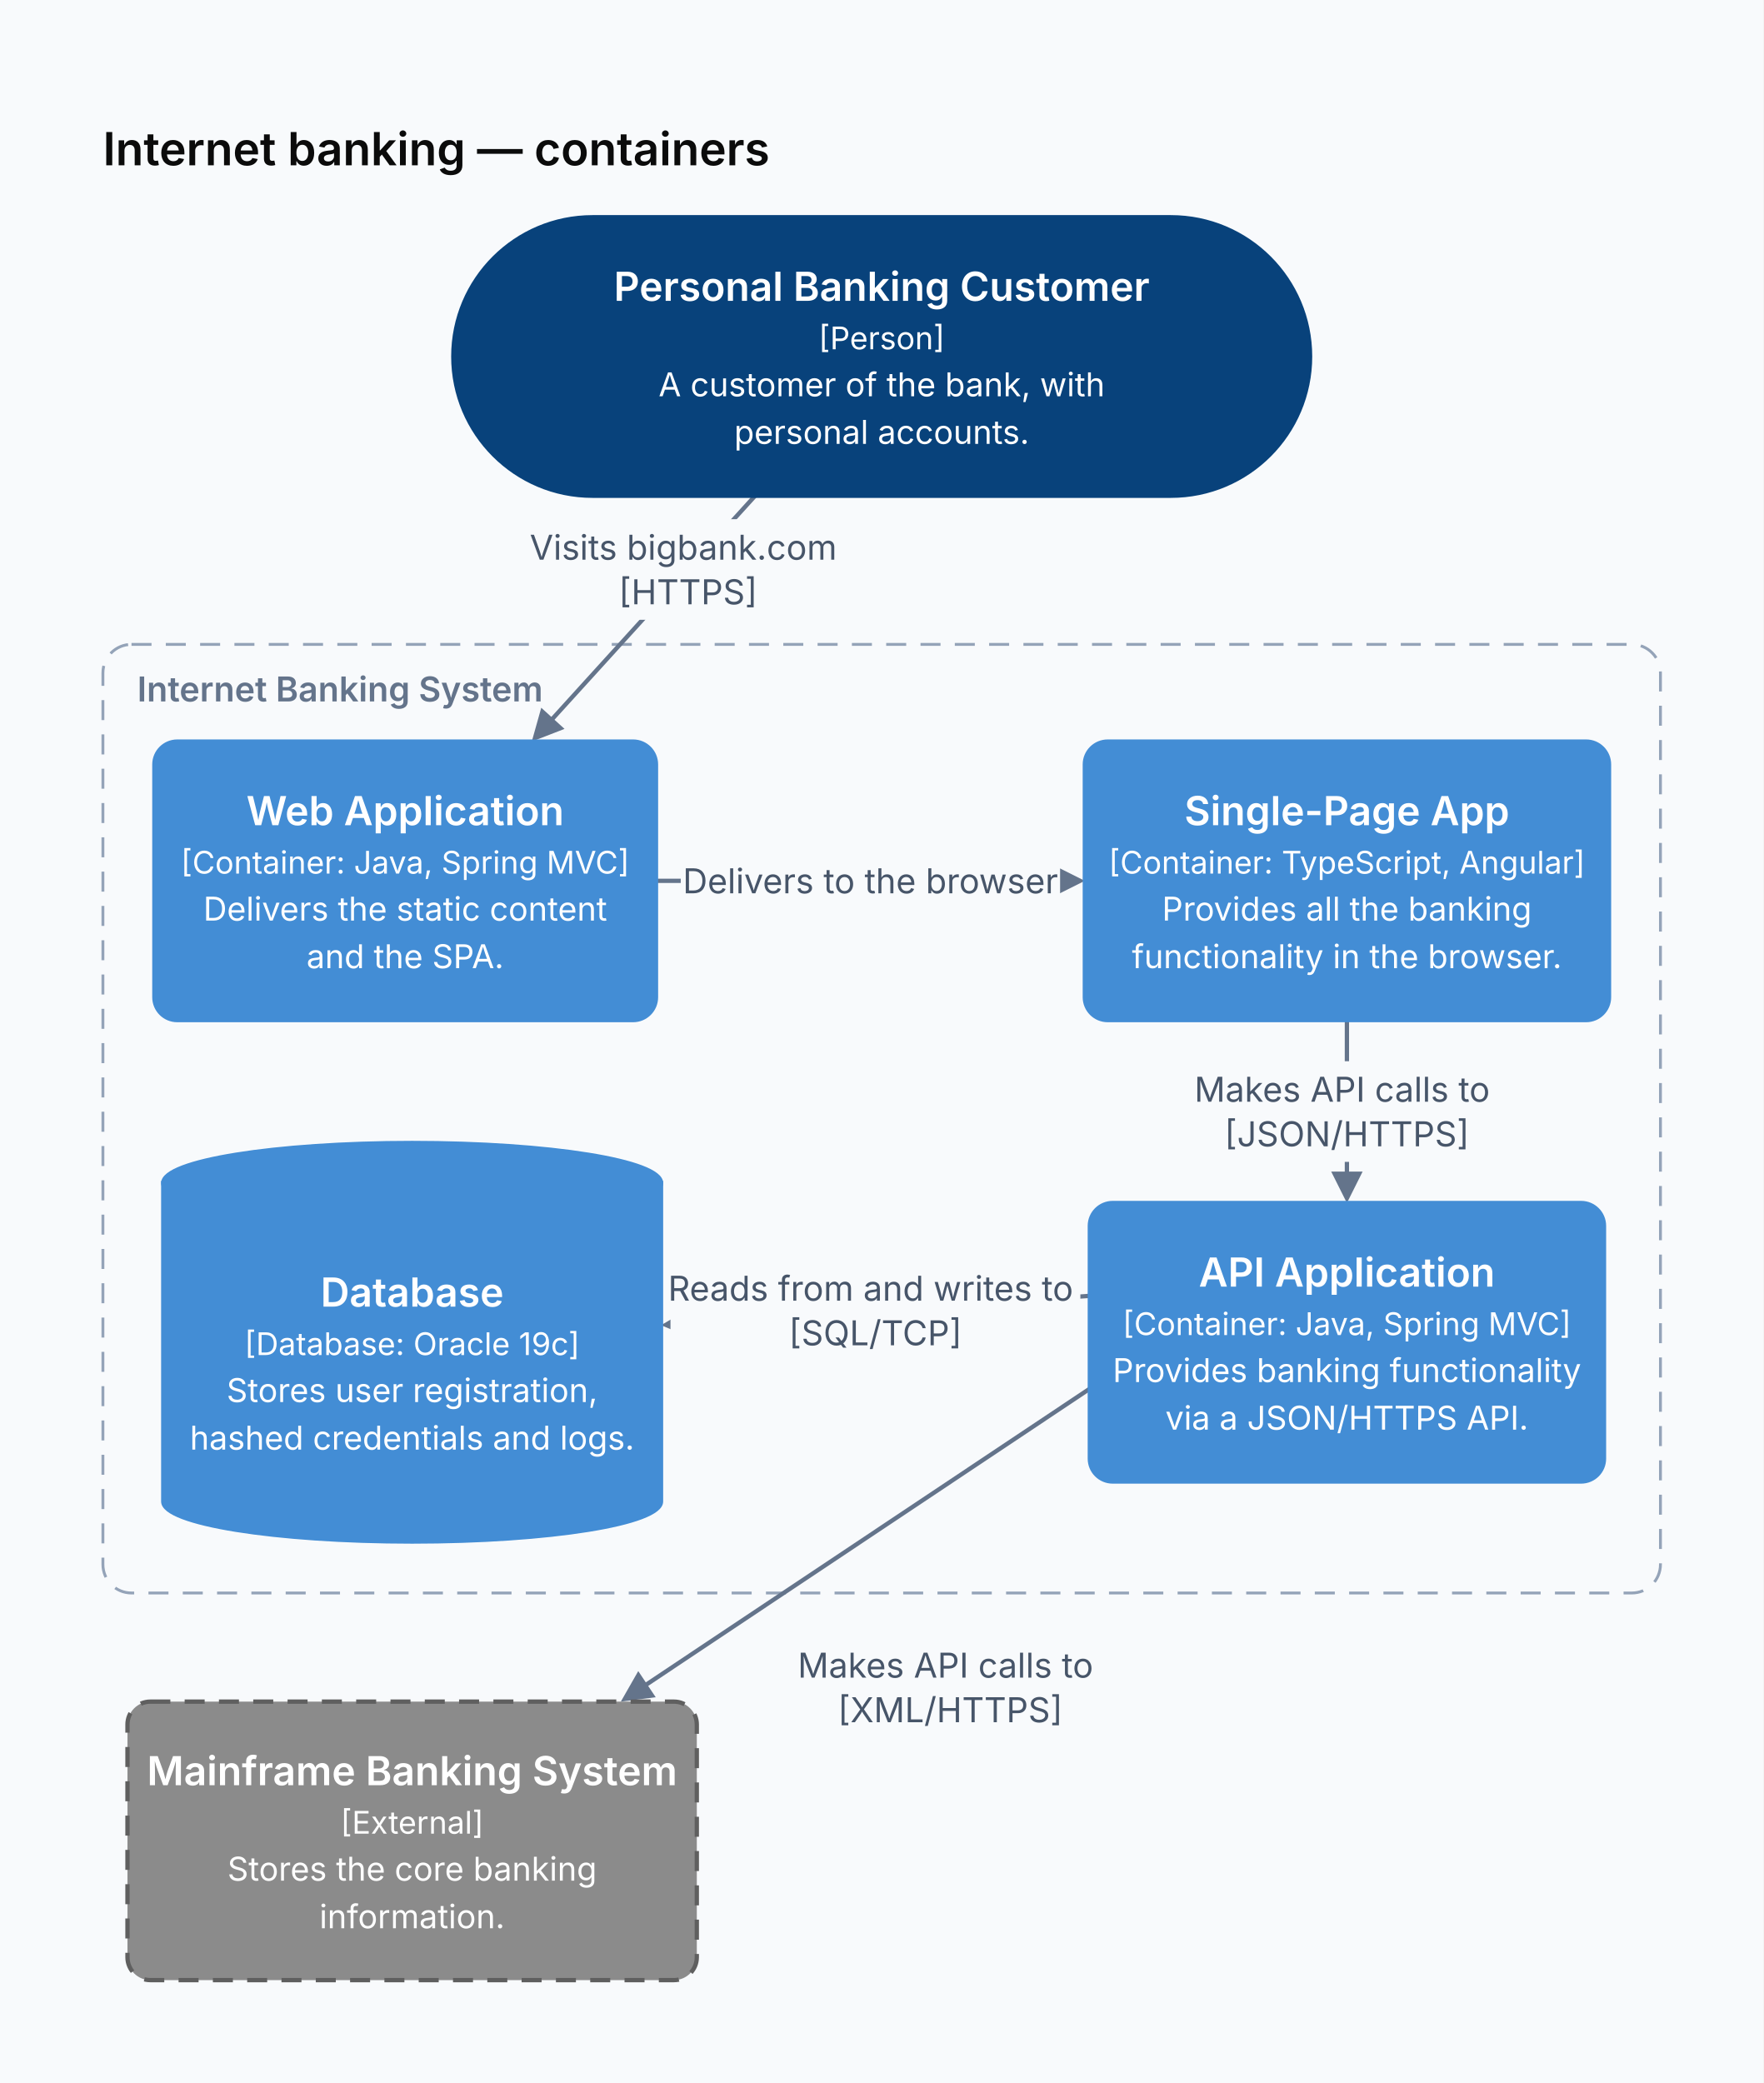
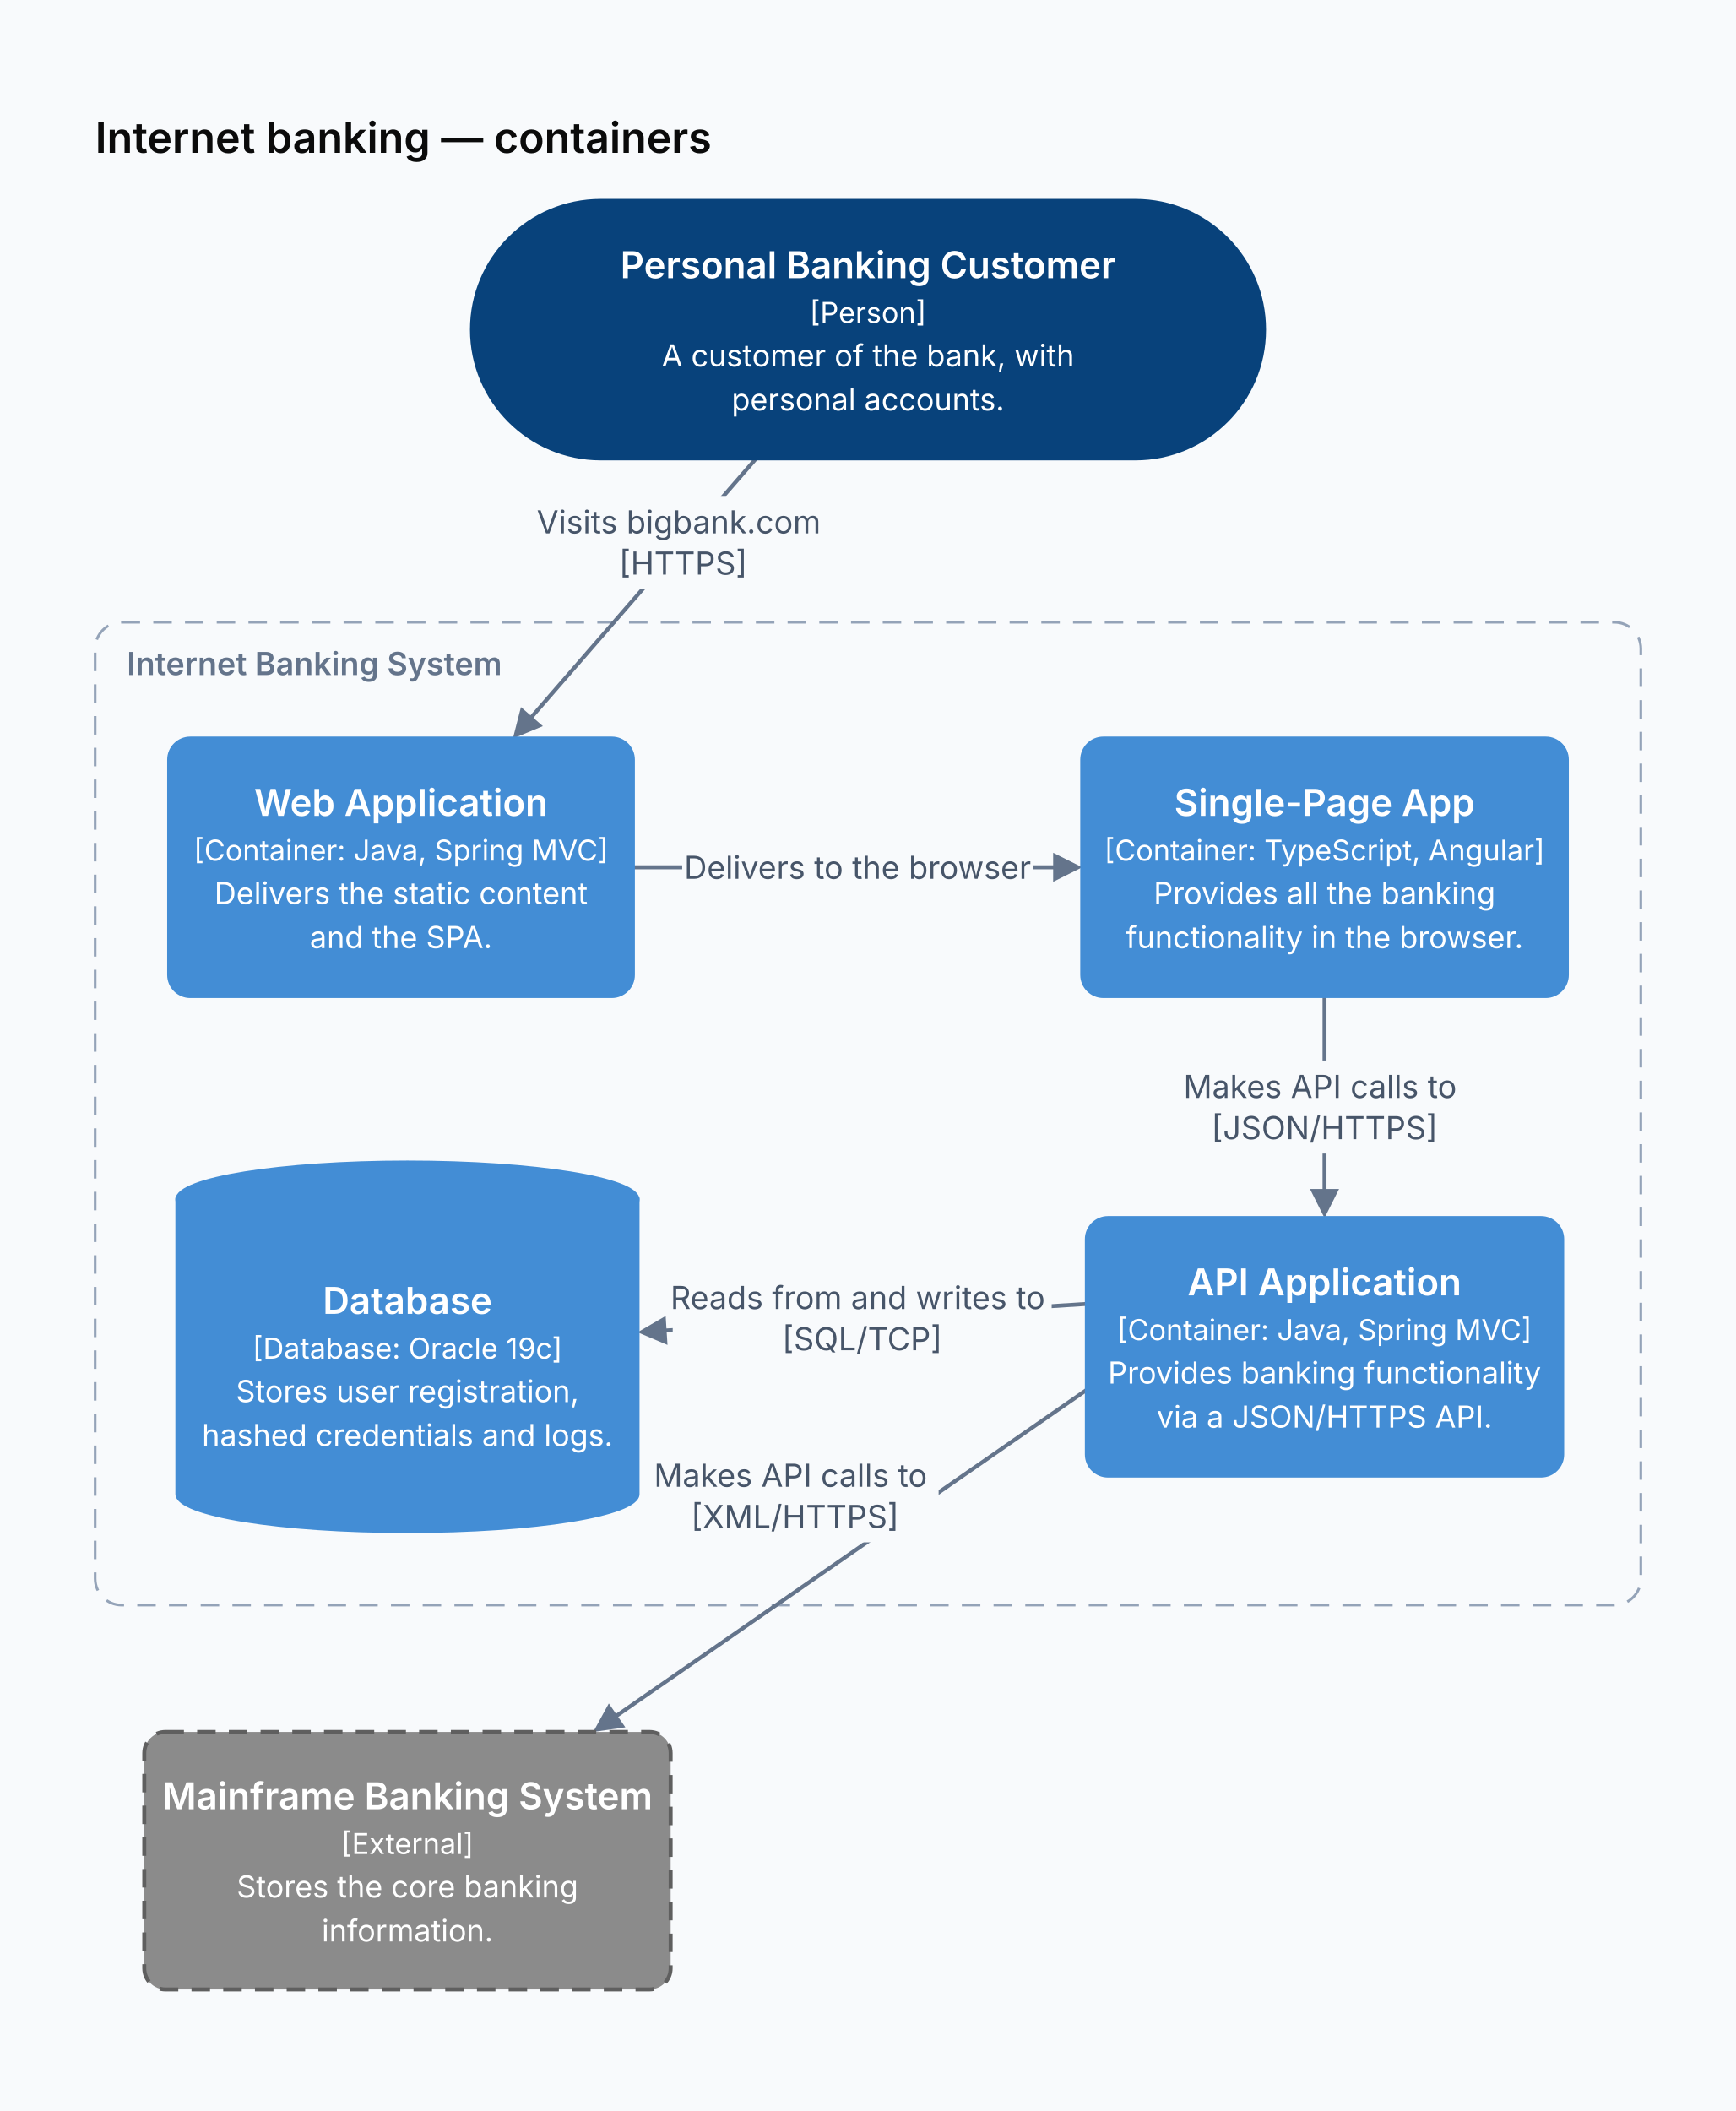
- <svg xmlns="http://www.w3.org/2000/svg" width="616.84" height="728.7" viewBox="0 0 616.84 728.7" role="img" aria-label="Internet banking — containers">
+ <svg xmlns="http://www.w3.org/2000/svg" width="656.84" height="798.7" viewBox="0 0 656.84 798.7" role="img" aria-label="Internet banking — containers">
  <defs>
    <marker id="h-solid-_64748b" markerUnits="userSpaceOnUse" markerWidth="13" markerHeight="11" viewBox="-12 0 13 11" refX="0" refY="5.5" orient="auto-start-reverse">
      <path d="M-11,0 L0,5.5 L-11,11 z" fill="#64748b" />
    </marker>
  </defs>
-   <rect x="0" y="0" width="616.84" height="728.7" fill="#f8fafc" />
-   <g transform="translate(158.57,76)">
-     <rect x="-122.57" y="149.43" width="544.84" height="331.85" rx="10" fill="#000000" fill-opacity="0" stroke="#94a3b8" stroke-width="1" stroke-dasharray="7 5" />
-     <rect x="-113.57" y="156.39" width="136.73" height="16.8" fill="#f8fafc" />
-     <text x="-110.57" y="165.03" text-anchor="start" dominant-baseline="central" font-family="Inter, ui-sans-serif, system-ui, sans-serif" font-size="12" font-weight="600" fill="#64748b">Internet Banking System</text>
-     <polyline points="105.59,97.43 27.44,183.43" fill="none" stroke="none" marker-end="url(#h-solid-_64748b)" />
-     <polyline points="105.59,97.43 33.83,176.4" fill="none" stroke="#64748b" stroke-width="1.5" stroke-linejoin="round" stroke-linecap="butt" />
-     <polyline points="70.91,232.14 220.91,232.14" fill="none" stroke="none" marker-end="url(#h-solid-_64748b)" />
-     <polyline points="70.91,232.14 211.41,232.14" fill="none" stroke="#64748b" stroke-width="1.5" stroke-linejoin="round" stroke-linecap="butt" />
-     <polyline points="312.59,280.85 312.59,344.85" fill="none" stroke="none" marker-end="url(#h-solid-_64748b)" />
-     <polyline points="312.59,280.85 312.59,335.35" fill="none" stroke="#64748b" stroke-width="1.5" stroke-linejoin="round" stroke-linecap="butt" />
-     <polyline points="222.66,377.33 72.66,387.6" fill="none" stroke="none" marker-end="url(#h-solid-_64748b)" />
-     <polyline points="222.66,377.33 82.14,386.95" fill="none" stroke="#64748b" stroke-width="1.5" stroke-linejoin="round" stroke-linecap="butt" />
-     <polyline points="222.66,409.8 58.6,519.28" fill="none" stroke="none" marker-end="url(#h-solid-_64748b)" />
-     <polyline points="222.66,409.8 66.5,514" fill="none" stroke="#64748b" stroke-width="1.5" stroke-linejoin="round" stroke-linecap="butt" />
-     <rect x="27.13" y="105.63" width="110.03" height="35.2" rx="3" fill="#f8fafc" />
-     <text x="82.14" y="115.43" text-anchor="middle" dominant-baseline="central" font-family="Inter, ui-sans-serif, system-ui, sans-serif" font-size="12" font-weight="400" fill="#475569">
-       <tspan x="82.14" dy="0">Visits bigbank.com</tspan>
-       <tspan x="82.14" dy="15.6">[HTTPS]</tspan>
+   <rect x="0" y="0" width="656.84" height="798.7" fill="#f8fafc" />
+   <g transform="translate(178.57,76)">
+     <rect x="-142.57" y="159.43" width="584.84" height="371.85" rx="10" fill="#000000" fill-opacity="0" stroke="#94a3b8" stroke-width="1" stroke-dasharray="7 5" />
+     <rect x="-133.57" y="166.39" width="136.73" height="16.8" fill="#f8fafc" />
+     <text x="-130.57" y="175.03" text-anchor="start" dominant-baseline="central" font-family="Inter, ui-sans-serif, system-ui, sans-serif" font-size="12" font-weight="600" fill="#64748b">Internet Banking System</text>
+     <polyline points="107.55,97.43 15.48,203.43" fill="none" stroke="none" marker-end="url(#h-solid-_64748b)" />
+     <polyline points="107.55,97.43 21.71,196.25" fill="none" stroke="#64748b" stroke-width="1.5" stroke-linejoin="round" stroke-linecap="butt" />
+     <polyline points="60.91,252.14 230.91,252.14" fill="none" stroke="none" marker-end="url(#h-solid-_64748b)" />
+     <polyline points="60.91,252.14 221.41,252.14" fill="none" stroke="#64748b" stroke-width="1.5" stroke-linejoin="round" stroke-linecap="butt" />
+     <polyline points="322.59,300.85 322.59,384.85" fill="none" stroke="none" marker-end="url(#h-solid-_64748b)" />
+     <polyline points="322.59,300.85 322.59,375.35" fill="none" stroke="#64748b" stroke-width="1.5" stroke-linejoin="round" stroke-linecap="butt" />
+     <polyline points="232.66,417.33 62.66,428.07" fill="none" stroke="none" marker-end="url(#h-solid-_64748b)" />
+     <polyline points="232.66,417.33 72.15,427.47" fill="none" stroke="#64748b" stroke-width="1.5" stroke-linejoin="round" stroke-linecap="butt" />
+     <polyline points="232.66,449.8 45.88,579.28" fill="none" stroke="none" marker-end="url(#h-solid-_64748b)" />
+     <polyline points="232.66,449.8 53.68,573.87" fill="none" stroke="#64748b" stroke-width="1.5" stroke-linejoin="round" stroke-linecap="butt" />
+     <rect x="24.91" y="111.63" width="110.03" height="35.2" rx="3" fill="#f8fafc" />
+     <text x="79.93" y="121.43" text-anchor="middle" dominant-baseline="central" font-family="Inter, ui-sans-serif, system-ui, sans-serif" font-size="12" font-weight="400" fill="#475569">
+       <tspan x="79.93" dy="0">Visits bigbank.com</tspan>
+       <tspan x="79.93" dy="15.6">[HTTPS]</tspan>
    </text>
-     <rect x="79.56" y="222.34" width="132.7" height="19.6" rx="3" fill="#f8fafc" />
-     <text x="145.91" y="232.14" text-anchor="middle" dominant-baseline="central" font-family="Inter, ui-sans-serif, system-ui, sans-serif" font-size="12" font-weight="400" fill="#475569">
+     <rect x="79.56" y="242.34" width="132.7" height="19.6" rx="3" fill="#f8fafc" />
+     <text x="145.91" y="252.14" text-anchor="middle" dominant-baseline="central" font-family="Inter, ui-sans-serif, system-ui, sans-serif" font-size="12" font-weight="400" fill="#475569">
      <tspan x="145.91" dy="0">Delivers to the browser</tspan>
    </text>
-     <rect x="258.24" y="295.25" width="108.7" height="35.2" rx="3" fill="#f8fafc" />
-     <text x="312.59" y="305.05" text-anchor="middle" dominant-baseline="central" font-family="Inter, ui-sans-serif, system-ui, sans-serif" font-size="12" font-weight="400" fill="#475569">
-       <tspan x="312.59" dy="0">Makes API calls to</tspan>
-       <tspan x="312.59" dy="15.6">[JSON/HTTPS]</tspan>
+     <rect x="268.24" y="325.25" width="108.7" height="35.2" rx="3" fill="#f8fafc" />
+     <text x="322.59" y="335.05" text-anchor="middle" dominant-baseline="central" font-family="Inter, ui-sans-serif, system-ui, sans-serif" font-size="12" font-weight="400" fill="#475569">
+       <tspan x="322.59" dy="0">Makes API calls to</tspan>
+       <tspan x="322.59" dy="15.6">[JSON/HTTPS]</tspan>
    </text>
-     <rect x="75.97" y="364.86" width="143.38" height="35.2" rx="3" fill="#f8fafc" />
-     <text x="147.66" y="374.66" text-anchor="middle" dominant-baseline="central" font-family="Inter, ui-sans-serif, system-ui, sans-serif" font-size="12" font-weight="400" fill="#475569">
+     <rect x="75.97" y="405.1" width="143.38" height="35.2" rx="3" fill="#f8fafc" />
+     <text x="147.66" y="414.9" text-anchor="middle" dominant-baseline="central" font-family="Inter, ui-sans-serif, system-ui, sans-serif" font-size="12" font-weight="400" fill="#475569">
      <tspan x="147.66" dy="0">Reads from and writes to</tspan>
      <tspan x="147.66" dy="15.6">[SQL/TCP]</tspan>
    </text>
-     <rect x="119.5" y="496.72" width="108.7" height="35.2" rx="3" fill="#f8fafc" />
-     <text x="173.85" y="506.52" text-anchor="middle" dominant-baseline="central" font-family="Inter, ui-sans-serif, system-ui, sans-serif" font-size="12" font-weight="400" fill="#475569">
-       <tspan x="173.85" dy="0">Makes API calls to</tspan>
-       <tspan x="173.85" dy="15.6">[XML/HTTPS]</tspan>
+     <rect x="67.88" y="472.35" width="108.7" height="35.2" rx="3" fill="#f8fafc" />
+     <text x="122.23" y="482.15" text-anchor="middle" dominant-baseline="central" font-family="Inter, ui-sans-serif, system-ui, sans-serif" font-size="12" font-weight="400" fill="#475569">
+       <tspan x="122.23" dy="0">Makes API calls to</tspan>
+       <tspan x="122.23" dy="15.6">[XML/HTTPS]</tspan>
    </text>
    <g>
      <rect x="0" y="0" width="299.71" height="97.43" rx="48.71" fill="#08427b" stroke="#08427b" stroke-width="1.5" />
    </g>
    <g>
-       <rect x="-104.57" y="183.43" width="175.47" height="97.43" rx="8" fill="#438dd5" stroke="#438dd5" stroke-width="1.5" />
+       <rect x="-114.57" y="203.43" width="175.47" height="97.43" rx="8" fill="#438dd5" stroke="#438dd5" stroke-width="1.5" />
    </g>
    <g>
-       <rect x="220.91" y="183.43" width="183.37" height="97.43" rx="8" fill="#438dd5" stroke="#438dd5" stroke-width="1.5" />
+       <rect x="230.91" y="203.43" width="183.37" height="97.43" rx="8" fill="#438dd5" stroke="#438dd5" stroke-width="1.5" />
    </g>
    <g>
-       <rect x="222.66" y="344.85" width="179.86" height="97.43" rx="8" fill="#438dd5" stroke="#438dd5" stroke-width="1.5" />
+       <rect x="232.66" y="384.85" width="179.86" height="97.43" rx="8" fill="#438dd5" stroke="#438dd5" stroke-width="1.5" />
    </g>
    <g>
-       <path d="M -101.46 337.85 L -101.46 449.28 A 87.06 14 0 0 0 72.66 449.28 L 72.66 337.85 Z" fill="#438dd5" stroke="#438dd5" stroke-width="1.5" />
-       <ellipse cx="-14.4" cy="337.85" rx="87.06" ry="14" fill="#438dd5" stroke="#438dd5" stroke-width="1.5" />
+       <path d="M -111.46 377.85 L -111.46 489.28 A 87.06 14 0 0 0 62.66 489.28 L 62.66 377.85 Z" fill="#438dd5" stroke="#438dd5" stroke-width="1.5" />
+       <ellipse cx="-24.4" cy="377.85" rx="87.06" ry="14" fill="#438dd5" stroke="#438dd5" stroke-width="1.5" />
    </g>
    <g>
-       <rect x="-113.98" y="519.28" width="199.16" height="97.43" rx="8" fill="#8b8b8b" stroke="#5f5f5f" stroke-width="1.5" stroke-dasharray="7 5" />
+       <rect x="-123.98" y="579.28" width="199.16" height="97.43" rx="8" fill="#8b8b8b" stroke="#5f5f5f" stroke-width="1.5" stroke-dasharray="7 5" />
    </g>
    <text x="149.86" y="24.15" text-anchor="middle" dominant-baseline="central" font-family="Inter, ui-sans-serif, system-ui, sans-serif" font-size="14" font-weight="600" fill="#ffffff">Personal Banking Customer</text>
    <text x="149.86" y="42.22" text-anchor="middle" dominant-baseline="central" font-family="Inter, ui-sans-serif, system-ui, sans-serif" font-size="10.92" font-weight="400" fill="#ffffff">[Person]</text>
    <text x="149.86" y="58.46" text-anchor="middle" dominant-baseline="central" font-family="Inter, ui-sans-serif, system-ui, sans-serif" font-size="11.48" font-weight="400" fill="#ffffff">A customer of the bank, with</text>
    <text x="149.86" y="75.1" text-anchor="middle" dominant-baseline="central" font-family="Inter, ui-sans-serif, system-ui, sans-serif" font-size="11.48" font-weight="400" fill="#ffffff">personal accounts.</text>
-     <text x="-16.83" y="207.58" text-anchor="middle" dominant-baseline="central" font-family="Inter, ui-sans-serif, system-ui, sans-serif" font-size="14" font-weight="600" fill="#ffffff">Web Application</text>
-     <text x="-16.83" y="225.64" text-anchor="middle" dominant-baseline="central" font-family="Inter, ui-sans-serif, system-ui, sans-serif" font-size="10.92" font-weight="400" fill="#ffffff">[Container: Java, Spring MVC]</text>
-     <text x="-16.83" y="241.88" text-anchor="middle" dominant-baseline="central" font-family="Inter, ui-sans-serif, system-ui, sans-serif" font-size="11.48" font-weight="400" fill="#ffffff">Delivers the static content</text>
-     <text x="-16.83" y="258.53" text-anchor="middle" dominant-baseline="central" font-family="Inter, ui-sans-serif, system-ui, sans-serif" font-size="11.48" font-weight="400" fill="#ffffff">and the SPA.</text>
-     <text x="312.59" y="207.58" text-anchor="middle" dominant-baseline="central" font-family="Inter, ui-sans-serif, system-ui, sans-serif" font-size="14" font-weight="600" fill="#ffffff">Single-Page App</text>
-     <text x="312.59" y="225.64" text-anchor="middle" dominant-baseline="central" font-family="Inter, ui-sans-serif, system-ui, sans-serif" font-size="10.92" font-weight="400" fill="#ffffff">[Container: TypeScript, Angular]</text>
-     <text x="312.59" y="241.88" text-anchor="middle" dominant-baseline="central" font-family="Inter, ui-sans-serif, system-ui, sans-serif" font-size="11.48" font-weight="400" fill="#ffffff">Provides all the banking</text>
-     <text x="312.59" y="258.53" text-anchor="middle" dominant-baseline="central" font-family="Inter, ui-sans-serif, system-ui, sans-serif" font-size="11.48" font-weight="400" fill="#ffffff">functionality in the browser.</text>
-     <text x="312.59" y="369" text-anchor="middle" dominant-baseline="central" font-family="Inter, ui-sans-serif, system-ui, sans-serif" font-size="14" font-weight="600" fill="#ffffff">API Application</text>
-     <text x="312.59" y="387.07" text-anchor="middle" dominant-baseline="central" font-family="Inter, ui-sans-serif, system-ui, sans-serif" font-size="10.92" font-weight="400" fill="#ffffff">[Container: Java, Spring MVC]</text>
-     <text x="312.59" y="403.31" text-anchor="middle" dominant-baseline="central" font-family="Inter, ui-sans-serif, system-ui, sans-serif" font-size="11.48" font-weight="400" fill="#ffffff">Provides banking functionality</text>
-     <text x="312.59" y="419.96" text-anchor="middle" dominant-baseline="central" font-family="Inter, ui-sans-serif, system-ui, sans-serif" font-size="11.48" font-weight="400" fill="#ffffff">via a JSON/HTTPS API.</text>
-     <text x="-14.4" y="376" text-anchor="middle" dominant-baseline="central" font-family="Inter, ui-sans-serif, system-ui, sans-serif" font-size="14" font-weight="600" fill="#ffffff">Database</text>
-     <text x="-14.4" y="394.07" text-anchor="middle" dominant-baseline="central" font-family="Inter, ui-sans-serif, system-ui, sans-serif" font-size="10.92" font-weight="400" fill="#ffffff">[Database: Oracle 19c]</text>
-     <text x="-14.4" y="410.31" text-anchor="middle" dominant-baseline="central" font-family="Inter, ui-sans-serif, system-ui, sans-serif" font-size="11.48" font-weight="400" fill="#ffffff">Stores user registration,</text>
-     <text x="-14.4" y="426.95" text-anchor="middle" dominant-baseline="central" font-family="Inter, ui-sans-serif, system-ui, sans-serif" font-size="11.48" font-weight="400" fill="#ffffff">hashed credentials and logs.</text>
-     <text x="-14.4" y="543.43" text-anchor="middle" dominant-baseline="central" font-family="Inter, ui-sans-serif, system-ui, sans-serif" font-size="14" font-weight="600" fill="#ffffff">Mainframe Banking System</text>
-     <text x="-14.4" y="561.5" text-anchor="middle" dominant-baseline="central" font-family="Inter, ui-sans-serif, system-ui, sans-serif" font-size="10.92" font-weight="400" fill="#ffffff">[External]</text>
-     <text x="-14.4" y="577.73" text-anchor="middle" dominant-baseline="central" font-family="Inter, ui-sans-serif, system-ui, sans-serif" font-size="11.48" font-weight="400" fill="#ffffff">Stores the core banking</text>
-     <text x="-14.4" y="594.38" text-anchor="middle" dominant-baseline="central" font-family="Inter, ui-sans-serif, system-ui, sans-serif" font-size="11.48" font-weight="400" fill="#ffffff">information.</text>
-     <text x="-122.57" y="-24" text-anchor="start" dominant-baseline="central" font-family="Inter, ui-sans-serif, system-ui, sans-serif" font-size="16" font-weight="600" fill="#0b0b0b">Internet banking — containers</text>
+     <text x="-26.83" y="227.58" text-anchor="middle" dominant-baseline="central" font-family="Inter, ui-sans-serif, system-ui, sans-serif" font-size="14" font-weight="600" fill="#ffffff">Web Application</text>
+     <text x="-26.83" y="245.64" text-anchor="middle" dominant-baseline="central" font-family="Inter, ui-sans-serif, system-ui, sans-serif" font-size="10.92" font-weight="400" fill="#ffffff">[Container: Java, Spring MVC]</text>
+     <text x="-26.83" y="261.88" text-anchor="middle" dominant-baseline="central" font-family="Inter, ui-sans-serif, system-ui, sans-serif" font-size="11.48" font-weight="400" fill="#ffffff">Delivers the static content</text>
+     <text x="-26.83" y="278.53" text-anchor="middle" dominant-baseline="central" font-family="Inter, ui-sans-serif, system-ui, sans-serif" font-size="11.48" font-weight="400" fill="#ffffff">and the SPA.</text>
+     <text x="322.59" y="227.58" text-anchor="middle" dominant-baseline="central" font-family="Inter, ui-sans-serif, system-ui, sans-serif" font-size="14" font-weight="600" fill="#ffffff">Single-Page App</text>
+     <text x="322.59" y="245.64" text-anchor="middle" dominant-baseline="central" font-family="Inter, ui-sans-serif, system-ui, sans-serif" font-size="10.92" font-weight="400" fill="#ffffff">[Container: TypeScript, Angular]</text>
+     <text x="322.59" y="261.88" text-anchor="middle" dominant-baseline="central" font-family="Inter, ui-sans-serif, system-ui, sans-serif" font-size="11.48" font-weight="400" fill="#ffffff">Provides all the banking</text>
+     <text x="322.59" y="278.53" text-anchor="middle" dominant-baseline="central" font-family="Inter, ui-sans-serif, system-ui, sans-serif" font-size="11.48" font-weight="400" fill="#ffffff">functionality in the browser.</text>
+     <text x="322.59" y="409" text-anchor="middle" dominant-baseline="central" font-family="Inter, ui-sans-serif, system-ui, sans-serif" font-size="14" font-weight="600" fill="#ffffff">API Application</text>
+     <text x="322.59" y="427.07" text-anchor="middle" dominant-baseline="central" font-family="Inter, ui-sans-serif, system-ui, sans-serif" font-size="10.92" font-weight="400" fill="#ffffff">[Container: Java, Spring MVC]</text>
+     <text x="322.59" y="443.31" text-anchor="middle" dominant-baseline="central" font-family="Inter, ui-sans-serif, system-ui, sans-serif" font-size="11.48" font-weight="400" fill="#ffffff">Provides banking functionality</text>
+     <text x="322.59" y="459.96" text-anchor="middle" dominant-baseline="central" font-family="Inter, ui-sans-serif, system-ui, sans-serif" font-size="11.48" font-weight="400" fill="#ffffff">via a JSON/HTTPS API.</text>
+     <text x="-24.4" y="416" text-anchor="middle" dominant-baseline="central" font-family="Inter, ui-sans-serif, system-ui, sans-serif" font-size="14" font-weight="600" fill="#ffffff">Database</text>
+     <text x="-24.4" y="434.07" text-anchor="middle" dominant-baseline="central" font-family="Inter, ui-sans-serif, system-ui, sans-serif" font-size="10.92" font-weight="400" fill="#ffffff">[Database: Oracle 19c]</text>
+     <text x="-24.4" y="450.31" text-anchor="middle" dominant-baseline="central" font-family="Inter, ui-sans-serif, system-ui, sans-serif" font-size="11.48" font-weight="400" fill="#ffffff">Stores user registration,</text>
+     <text x="-24.4" y="466.95" text-anchor="middle" dominant-baseline="central" font-family="Inter, ui-sans-serif, system-ui, sans-serif" font-size="11.48" font-weight="400" fill="#ffffff">hashed credentials and logs.</text>
+     <text x="-24.4" y="603.43" text-anchor="middle" dominant-baseline="central" font-family="Inter, ui-sans-serif, system-ui, sans-serif" font-size="14" font-weight="600" fill="#ffffff">Mainframe Banking System</text>
+     <text x="-24.4" y="621.5" text-anchor="middle" dominant-baseline="central" font-family="Inter, ui-sans-serif, system-ui, sans-serif" font-size="10.92" font-weight="400" fill="#ffffff">[External]</text>
+     <text x="-24.4" y="637.73" text-anchor="middle" dominant-baseline="central" font-family="Inter, ui-sans-serif, system-ui, sans-serif" font-size="11.48" font-weight="400" fill="#ffffff">Stores the core banking</text>
+     <text x="-24.4" y="654.38" text-anchor="middle" dominant-baseline="central" font-family="Inter, ui-sans-serif, system-ui, sans-serif" font-size="11.48" font-weight="400" fill="#ffffff">information.</text>
+     <text x="-142.57" y="-24" text-anchor="start" dominant-baseline="central" font-family="Inter, ui-sans-serif, system-ui, sans-serif" font-size="16" font-weight="600" fill="#0b0b0b">Internet banking — containers</text>
  </g>
</svg>
